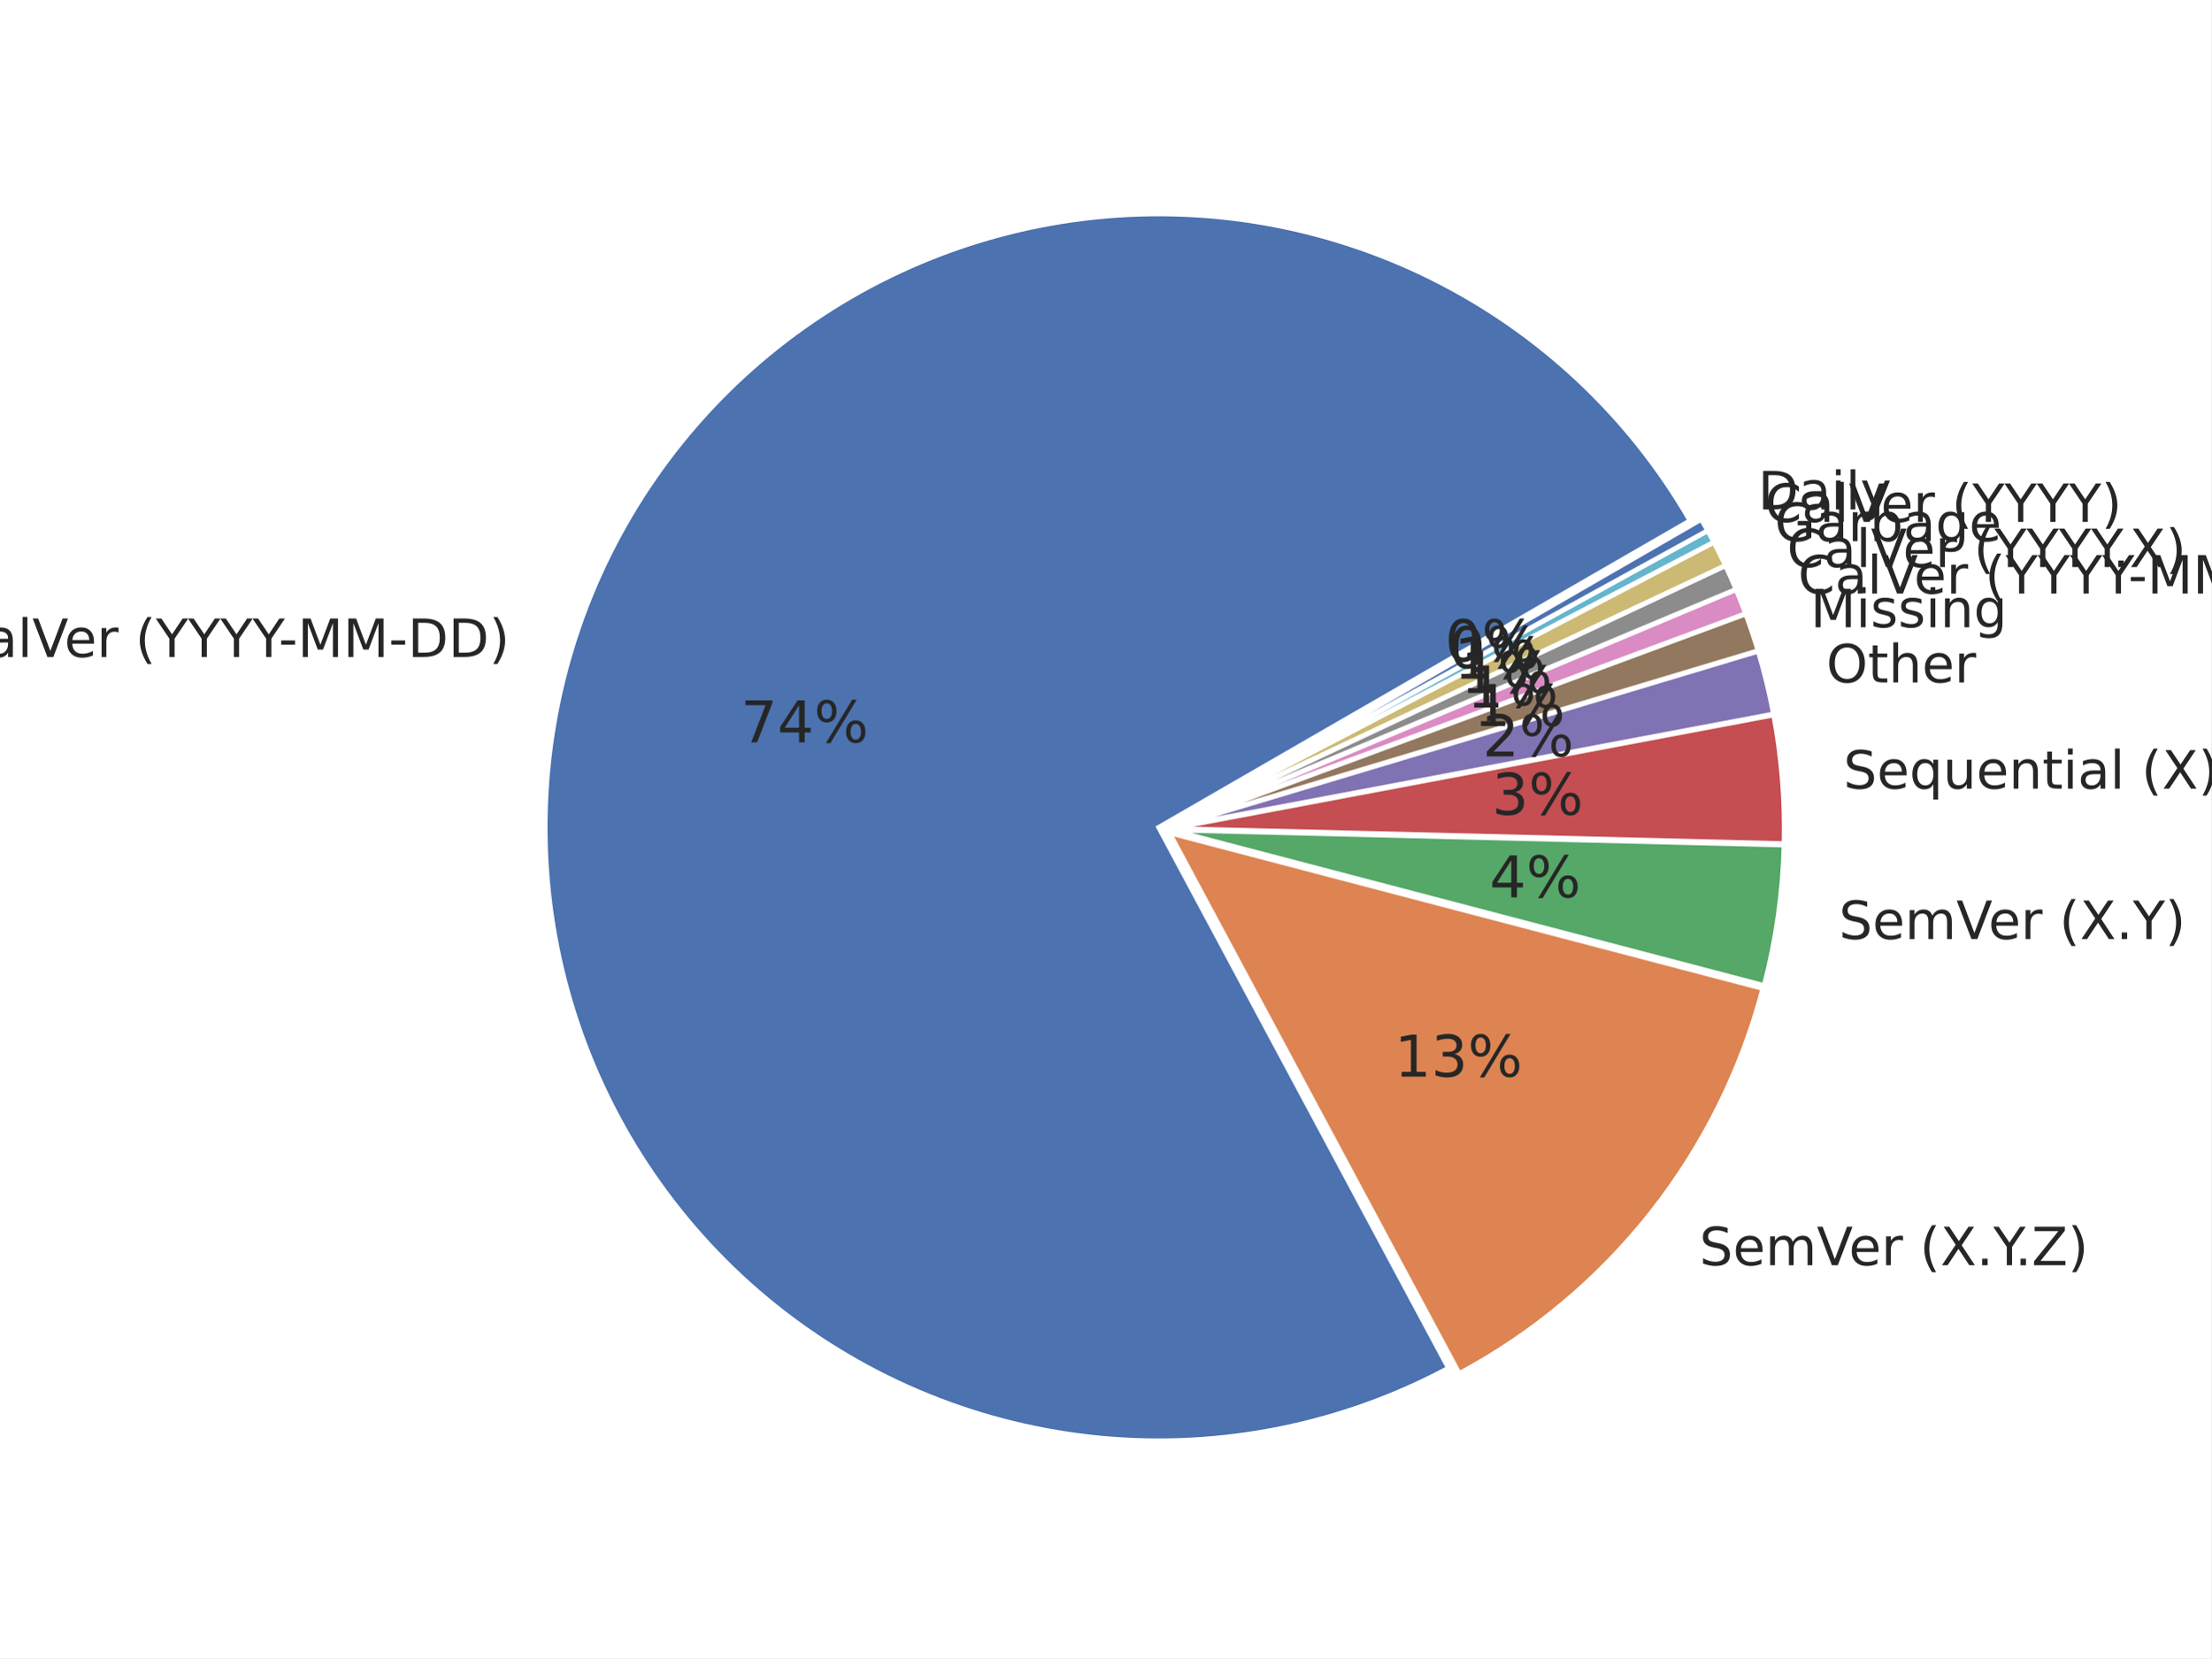
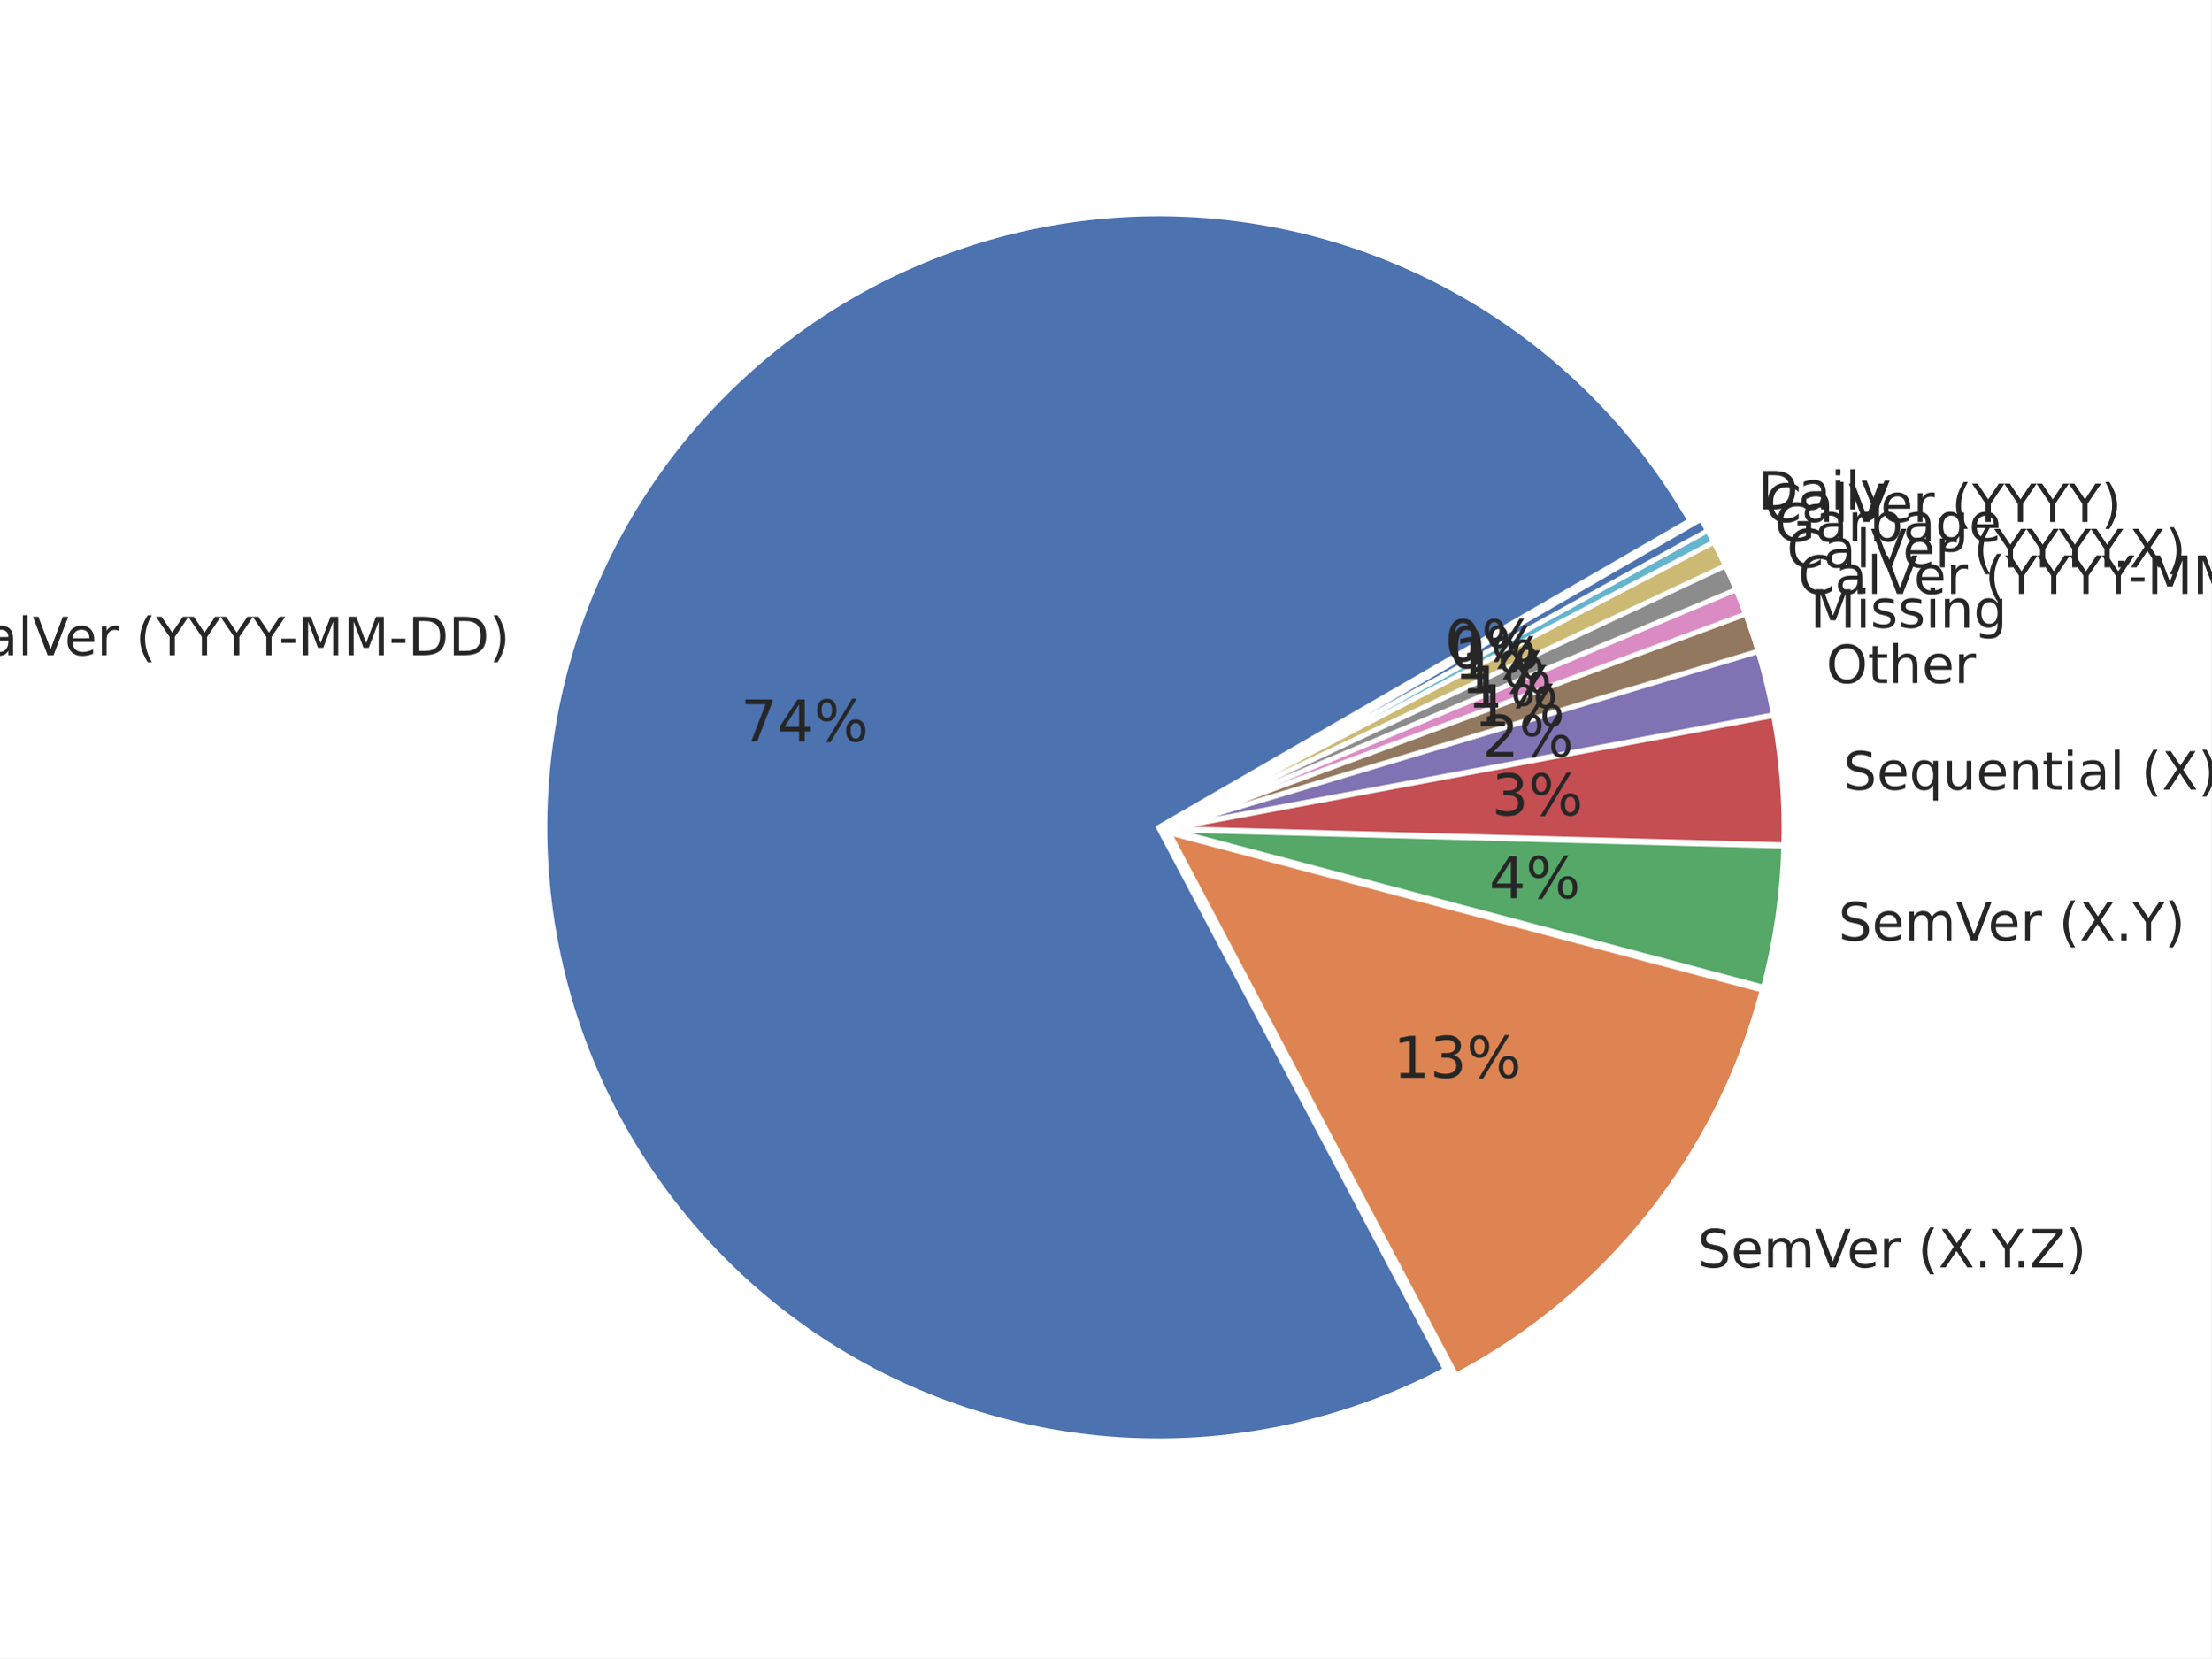
<svg xmlns="http://www.w3.org/2000/svg" xmlns:xlink="http://www.w3.org/1999/xlink" width="460.8pt" height="345.6pt" viewBox="0 0 460.8 345.6" version="1.1">
  <defs>
    <style type="text/css">*{stroke-linejoin: round; stroke-linecap: butt}</style>
  </defs>
  <g id="figure_1">
    <g id="patch_1">
      <path d="M 0 345.6  L 460.8 345.6  L 460.8 0  L 0 0  z " style="fill: #ffffff" />
    </g>
    <g id="axes_1">
      <g id="matplotlib.axis_1" />
      <g id="matplotlib.axis_2" />
      <g id="patch_2">
-         <path d="M 352.216 108.514  C 339.658 86.763 320.966 69.186 298.485 57.989  C 276.003 46.792 250.714 42.462 225.788 45.544  C 200.862 48.625 177.388 58.982 158.31 75.317  C 139.232 91.652 125.383 113.251 118.499 137.405  C 111.616 161.559 111.999 187.214 119.601 211.151  C 127.202 235.089 141.69 256.265 161.248 272.022  C 180.805 287.78 204.578 297.432 229.585 299.768  C 254.592 302.103 279.741 297.02 301.878 285.156  L 241.476 172.45  z " style="fill: #4c72b0; stroke: #ffffff; stroke-linejoin: miter" />
+         <path d="M 352.162 108.51  C 339.619 86.785 320.956 69.224 298.508 58.024  C 276.061 46.825 250.806 42.475 225.905 45.519  C 201.004 48.563 177.541 58.869 158.453 75.146  C 139.364 91.423 125.481 112.963 118.541 137.07  C 111.601 161.177 111.905 186.802 119.417 210.737  C 126.929 234.672 141.321 255.875 160.792 271.694  C 180.262 287.512 203.964 297.256 228.93 299.707  C 253.896 302.157 279.04 297.208 301.215 285.477  L 241.422 172.446  z " style="fill: #4c72b0; stroke: #ffffff; stroke-linejoin: miter" />
      </g>
      <g id="patch_3">
-         <path d="M 304.112 286.299  C 319.612 277.991 333.234 266.575 344.123 252.765  C 355.011 238.956 362.935 223.047 367.397 206.036  L 243.709 173.592  z " style="fill: #dd8452; stroke: #ffffff; stroke-linejoin: miter" />
+         <path d="M 303.445 286.627  C 319.043 278.376 332.765 266.984 343.746 253.171  C 354.727 239.359 362.732 223.421 367.254 206.365  L 243.652 173.596  z " style="fill: #dd8452; stroke: #ffffff; stroke-linejoin: miter" />
      </g>
      <g id="patch_4">
-         <path d="M 367.659 205.423  C 368.913 200.641 369.89 195.79 370.582 190.894  C 371.275 185.999 371.683 181.067 371.805 176.124  L 243.971 172.979  z " style="fill: #55a868; stroke: #ffffff; stroke-linejoin: miter" />
+         <path d="M 367.518 205.751  C 368.79 200.956 369.781 196.09 370.487 191.18  C 371.193 186.27 371.612 181.322 371.744 176.363  L 243.916 172.982  z " style="fill: #55a868; stroke: #ffffff; stroke-linejoin: miter" />
      </g>
      <g id="patch_5">
-         <path d="M 371.813 175.842  C 371.924 171.349 371.797 166.853 371.434 162.373  C 371.072 157.893 370.473 153.435 369.64 149.019  L 243.98 172.697  z " style="fill: #c44e52; stroke: #ffffff; stroke-linejoin: miter" />
+         <path d="M 371.753 176.08  C 371.872 171.572 371.753 167.06 371.395 162.565  C 371.038 158.069 370.443 153.596 369.613 149.163  L 243.925 172.699  z " style="fill: #c44e52; stroke: #ffffff; stroke-linejoin: miter" />
      </g>
      <g id="patch_6">
-         <path d="M 369.608 148.819  C 369.192 146.611 368.718 144.414 368.186 142.231  C 367.654 140.048 367.065 137.88 366.419 135.728  L 243.948 172.497  z " style="fill: #8172b3; stroke: #ffffff; stroke-linejoin: miter" />
+         <path d="M 369.581 148.963  C 369.166 146.747 368.692 144.543 368.161 142.352  C 367.629 140.161 367.04 137.984 366.393 135.824  L 243.893 172.499  z " style="fill: #8172b3; stroke: #ffffff; stroke-linejoin: miter" />
      </g>
      <g id="patch_7">
-         <path d="M 366.389 135.624  C 366.002 134.333 365.593 133.048 365.165 131.77  C 364.737 130.492 364.288 129.22 363.82 127.956  L 243.918 172.394  z " style="fill: #937860; stroke: #ffffff; stroke-linejoin: miter" />
+         <path d="M 366.363 135.72  C 365.975 134.425 365.567 133.135 365.138 131.852  C 364.709 130.569 364.26 129.294 363.791 128.025  L 243.863 172.395  z " style="fill: #937860; stroke: #ffffff; stroke-linejoin: miter" />
      </g>
      <g id="patch_8">
-         <path d="M 363.797 127.893  C 363.485 127.05 363.163 126.211 362.833 125.375  C 362.503 124.539 362.165 123.706 361.817 122.878  L 243.895 172.33  z " style="fill: #da8bc3; stroke: #ffffff; stroke-linejoin: miter" />
+         <path d="M 363.768 127.961  C 363.455 127.116 363.133 126.273 362.802 125.434  C 362.472 124.596 362.132 123.76 361.784 122.928  L 243.84 172.331  z " style="fill: #da8bc3; stroke: #ffffff; stroke-linejoin: miter" />
      </g>
      <g id="patch_9">
-         <path d="M 361.796 122.828  C 361.449 121.999 361.092 121.174 360.727 120.353  C 360.362 119.531 359.989 118.714 359.607 117.901  L 243.874 172.281  z " style="fill: #8c8c8c; stroke: #ffffff; stroke-linejoin: miter" />
+         <path d="M 361.763 122.879  C 361.414 122.047 361.057 121.219 360.691 120.395  C 360.325 119.57 359.951 118.75 359.567 117.934  L 243.819 172.281  z " style="fill: #8c8c8c; stroke: #ffffff; stroke-linejoin: miter" />
      </g>
      <g id="patch_10">
-         <path d="M 359.584 117.852  C 359.201 117.039 358.811 116.229 358.411 115.424  C 358.012 114.619 357.604 113.818 357.188 113.021  L 243.851 172.232  z " style="fill: #ccb974; stroke: #ffffff; stroke-linejoin: miter" />
+         <path d="M 359.544 117.885  C 359.161 117.069 358.769 116.256 358.369 115.449  C 357.968 114.641 357.559 113.837 357.142 113.038  L 243.796 172.232  z " style="fill: #ccb974; stroke: #ffffff; stroke-linejoin: miter" />
      </g>
      <g id="patch_11">
-         <path d="M 357.17 112.985  C 356.962 112.587 356.751 112.19 356.539 111.794  C 356.327 111.398 356.113 111.003 355.896 110.609  L 243.832 172.196  z " style="fill: #64b5cd; stroke: #ffffff; stroke-linejoin: miter" />
+         <path d="M 357.123 113.002  C 356.915 112.602 356.704 112.203 356.491 111.806  C 356.278 111.409 356.063 111.012 355.846 110.617  L 243.778 172.196  z " style="fill: #64b5cd; stroke: #ffffff; stroke-linejoin: miter" />
      </g>
      <g id="patch_12">
-         <path d="M 355.883 110.585  C 355.667 110.192 355.448 109.799 355.228 109.407  C 355.007 109.016 354.785 108.626 354.56 108.236  L 243.819 172.172  z " style="fill: #4c72b0; stroke: #ffffff; stroke-linejoin: miter" />
+         <path d="M 355.833 110.593  C 355.616 110.198 355.397 109.804 355.175 109.411  C 354.954 109.019 354.731 108.627 354.505 108.236  L 243.765 172.172  z " style="fill: #4c72b0; stroke: #ffffff; stroke-linejoin: miter" />
      </g>
      <g id="text_1">
-         <g style="fill: #262626" transform="translate(-10.74535 136.9357) scale(0.11 -0.11)">
+         <g style="fill: #262626" transform="translate(-10.69458 136.5676) scale(0.11 -0.11)">
          <defs>
            <path id="DejaVuSans-43" d="M 4122 4306  L 4122 3641  Q 3803 3938 3442 4084  Q 3081 4231 2675 4231  Q 1875 4231 1450 3742  Q 1025 3253 1025 2328  Q 1025 1406 1450 917  Q 1875 428 2675 428  Q 3081 428 3442 575  Q 3803 722 4122 1019  L 4122 359  Q 3791 134 3420 21  Q 3050 -91 2638 -91  Q 1578 -91 968 557  Q 359 1206 359 2328  Q 359 3453 968 4101  Q 1578 4750 2638 4750  Q 3056 4750 3426 4639  Q 3797 4528 4122 4306  z " transform="scale(0.015625)" />
            <path id="DejaVuSans-61" d="M 2194 1759  Q 1497 1759 1228 1600  Q 959 1441 959 1056  Q 959 750 1161 570  Q 1363 391 1709 391  Q 2188 391 2477 730  Q 2766 1069 2766 1631  L 2766 1759  L 2194 1759  z M 3341 1997  L 3341 0  L 2766 0  L 2766 531  Q 2569 213 2275 61  Q 1981 -91 1556 -91  Q 1019 -91 701 211  Q 384 513 384 1019  Q 384 1609 779 1909  Q 1175 2209 1959 2209  L 2766 2209  L 2766 2266  Q 2766 2663 2505 2880  Q 2244 3097 1772 3097  Q 1472 3097 1187 3025  Q 903 2953 641 2809  L 641 3341  Q 956 3463 1253 3523  Q 1550 3584 1831 3584  Q 2591 3584 2966 3190  Q 3341 2797 3341 1997  z " transform="scale(0.015625)" />
            <path id="DejaVuSans-6c" d="M 603 4863  L 1178 4863  L 1178 0  L 603 0  L 603 4863  z " transform="scale(0.015625)" />
            <path id="DejaVuSans-56" d="M 1831 0  L 50 4666  L 709 4666  L 2188 738  L 3669 4666  L 4325 4666  L 2547 0  L 1831 0  z " transform="scale(0.015625)" />
            <path id="DejaVuSans-65" d="M 3597 1894  L 3597 1613  L 953 1613  Q 991 1019 1311 708  Q 1631 397 2203 397  Q 2534 397 2845 478  Q 3156 559 3463 722  L 3463 178  Q 3153 47 2828 -22  Q 2503 -91 2169 -91  Q 1331 -91 842 396  Q 353 884 353 1716  Q 353 2575 817 3079  Q 1281 3584 2069 3584  Q 2775 3584 3186 3129  Q 3597 2675 3597 1894  z M 3022 2063  Q 3016 2534 2758 2815  Q 2500 3097 2075 3097  Q 1594 3097 1305 2825  Q 1016 2553 972 2059  L 3022 2063  z " transform="scale(0.015625)" />
            <path id="DejaVuSans-72" d="M 2631 2963  Q 2534 3019 2420 3045  Q 2306 3072 2169 3072  Q 1681 3072 1420 2755  Q 1159 2438 1159 1844  L 1159 0  L 581 0  L 581 3500  L 1159 3500  L 1159 2956  Q 1341 3275 1631 3429  Q 1922 3584 2338 3584  Q 2397 3584 2469 3576  Q 2541 3569 2628 3553  L 2631 2963  z " transform="scale(0.015625)" />
            <path id="DejaVuSans-20" transform="scale(0.015625)" />
            <path id="DejaVuSans-28" d="M 1984 4856  Q 1566 4138 1362 3434  Q 1159 2731 1159 2009  Q 1159 1288 1364 580  Q 1569 -128 1984 -844  L 1484 -844  Q 1016 -109 783 600  Q 550 1309 550 2009  Q 550 2706 781 3412  Q 1013 4119 1484 4856  L 1984 4856  z " transform="scale(0.015625)" />
            <path id="DejaVuSans-59" d="M -13 4666  L 666 4666  L 1959 2747  L 3244 4666  L 3922 4666  L 2272 2222  L 2272 0  L 1638 0  L 1638 2222  L -13 4666  z " transform="scale(0.015625)" />
            <path id="DejaVuSans-2d" d="M 313 2009  L 1997 2009  L 1997 1497  L 313 1497  L 313 2009  z " transform="scale(0.015625)" />
            <path id="DejaVuSans-4d" d="M 628 4666  L 1569 4666  L 2759 1491  L 3956 4666  L 4897 4666  L 4897 0  L 4281 0  L 4281 4097  L 3078 897  L 2444 897  L 1241 4097  L 1241 0  L 628 0  L 628 4666  z " transform="scale(0.015625)" />
            <path id="DejaVuSans-44" d="M 1259 4147  L 1259 519  L 2022 519  Q 2988 519 3436 956  Q 3884 1394 3884 2338  Q 3884 3275 3436 3711  Q 2988 4147 2022 4147  L 1259 4147  z M 628 4666  L 1925 4666  Q 3281 4666 3915 4102  Q 4550 3538 4550 2338  Q 4550 1131 3912 565  Q 3275 0 1925 0  L 628 0  L 628 4666  z " transform="scale(0.015625)" />
            <path id="DejaVuSans-29" d="M 513 4856  L 1013 4856  Q 1481 4119 1714 3412  Q 1947 2706 1947 2009  Q 1947 1309 1714 600  Q 1481 -109 1013 -844  L 513 -844  Q 928 -128 1133 580  Q 1338 1288 1338 2009  Q 1338 2731 1133 3434  Q 928 4138 513 4856  z " transform="scale(0.015625)" />
          </defs>
          <use xlink:href="#DejaVuSans-43" />
          <use xlink:href="#DejaVuSans-61" x="69.824" />
          <use xlink:href="#DejaVuSans-6c" x="131.104" />
          <use xlink:href="#DejaVuSans-56" x="158.887" />
          <use xlink:href="#DejaVuSans-65" x="219.545" />
          <use xlink:href="#DejaVuSans-72" x="281.068" />
          <use xlink:href="#DejaVuSans-20" x="322.182" />
          <use xlink:href="#DejaVuSans-28" x="353.969" />
          <use xlink:href="#DejaVuSans-59" x="392.982" />
          <use xlink:href="#DejaVuSans-59" x="454.066" />
          <use xlink:href="#DejaVuSans-59" x="515.15" />
          <use xlink:href="#DejaVuSans-59" x="576.234" />
          <use xlink:href="#DejaVuSans-2d" x="625.443" />
          <use xlink:href="#DejaVuSans-4d" x="661.527" />
          <use xlink:href="#DejaVuSans-4d" x="747.807" />
          <use xlink:href="#DejaVuSans-2d" x="834.086" />
          <use xlink:href="#DejaVuSans-44" x="870.17" />
          <use xlink:href="#DejaVuSans-44" x="947.172" />
          <use xlink:href="#DejaVuSans-29" x="1024.174" />
        </g>
      </g>
      <g id="text_2">
-         <g style="fill: #262626" transform="translate(154.3539 154.734) scale(0.12 -0.12)">
+         <g style="fill: #262626" transform="translate(154.3572 154.5317) scale(0.12 -0.12)">
          <defs>
            <path id="DejaVuSans-37" d="M 525 4666  L 3525 4666  L 3525 4397  L 1831 0  L 1172 0  L 2766 4134  L 525 4134  L 525 4666  z " transform="scale(0.015625)" />
            <path id="DejaVuSans-34" d="M 2419 4116  L 825 1625  L 2419 1625  L 2419 4116  z M 2253 4666  L 3047 4666  L 3047 1625  L 3713 1625  L 3713 1100  L 3047 1100  L 3047 0  L 2419 0  L 2419 1100  L 313 1100  L 313 1709  L 2253 4666  z " transform="scale(0.015625)" />
            <path id="DejaVuSans-25" d="M 4653 2053  Q 4381 2053 4226 1822  Q 4072 1591 4072 1178  Q 4072 772 4226 539  Q 4381 306 4653 306  Q 4919 306 5073 539  Q 5228 772 5228 1178  Q 5228 1588 5073 1820  Q 4919 2053 4653 2053  z M 4653 2450  Q 5147 2450 5437 2106  Q 5728 1763 5728 1178  Q 5728 594 5436 251  Q 5144 -91 4653 -91  Q 4153 -91 3862 251  Q 3572 594 3572 1178  Q 3572 1766 3864 2108  Q 4156 2450 4653 2450  z M 1428 4353  Q 1159 4353 1004 4120  Q 850 3888 850 3481  Q 850 3069 1003 2837  Q 1156 2606 1428 2606  Q 1700 2606 1854 2837  Q 2009 3069 2009 3481  Q 2009 3884 1853 4118  Q 1697 4353 1428 4353  z M 4250 4750  L 4750 4750  L 1831 -91  L 1331 -91  L 4250 4750  z M 1428 4750  Q 1922 4750 2215 4408  Q 2509 4066 2509 3481  Q 2509 2891 2217 2550  Q 1925 2209 1428 2209  Q 931 2209 642 2551  Q 353 2894 353 3481  Q 353 4063 643 4406  Q 934 4750 1428 4750  z " transform="scale(0.015625)" />
          </defs>
          <use xlink:href="#DejaVuSans-37" />
          <use xlink:href="#DejaVuSans-34" x="63.623" />
          <use xlink:href="#DejaVuSans-25" x="127.246" />
        </g>
      </g>
      <g id="text_3">
-         <g style="fill: #262626" transform="translate(354.1638 263.718) scale(0.11 -0.11)">
+         <g style="fill: #262626" transform="translate(353.7558 264.1643) scale(0.11 -0.11)">
          <defs>
            <path id="DejaVuSans-53" d="M 3425 4513  L 3425 3897  Q 3066 4069 2747 4153  Q 2428 4238 2131 4238  Q 1616 4238 1336 4038  Q 1056 3838 1056 3469  Q 1056 3159 1242 3001  Q 1428 2844 1947 2747  L 2328 2669  Q 3034 2534 3370 2195  Q 3706 1856 3706 1288  Q 3706 609 3251 259  Q 2797 -91 1919 -91  Q 1588 -91 1214 -16  Q 841 59 441 206  L 441 856  Q 825 641 1194 531  Q 1563 422 1919 422  Q 2459 422 2753 634  Q 3047 847 3047 1241  Q 3047 1584 2836 1778  Q 2625 1972 2144 2069  L 1759 2144  Q 1053 2284 737 2584  Q 422 2884 422 3419  Q 422 4038 858 4394  Q 1294 4750 2059 4750  Q 2388 4750 2728 4690  Q 3069 4631 3425 4513  z " transform="scale(0.015625)" />
            <path id="DejaVuSans-6d" d="M 3328 2828  Q 3544 3216 3844 3400  Q 4144 3584 4550 3584  Q 5097 3584 5394 3201  Q 5691 2819 5691 2113  L 5691 0  L 5113 0  L 5113 2094  Q 5113 2597 4934 2840  Q 4756 3084 4391 3084  Q 3944 3084 3684 2787  Q 3425 2491 3425 1978  L 3425 0  L 2847 0  L 2847 2094  Q 2847 2600 2669 2842  Q 2491 3084 2119 3084  Q 1678 3084 1418 2786  Q 1159 2488 1159 1978  L 1159 0  L 581 0  L 581 3500  L 1159 3500  L 1159 2956  Q 1356 3278 1631 3431  Q 1906 3584 2284 3584  Q 2666 3584 2933 3390  Q 3200 3197 3328 2828  z " transform="scale(0.015625)" />
            <path id="DejaVuSans-58" d="M 403 4666  L 1081 4666  L 2241 2931  L 3406 4666  L 4084 4666  L 2584 2425  L 4184 0  L 3506 0  L 2194 1984  L 872 0  L 191 0  L 1856 2491  L 403 4666  z " transform="scale(0.015625)" />
            <path id="DejaVuSans-2e" d="M 684 794  L 1344 794  L 1344 0  L 684 0  L 684 794  z " transform="scale(0.015625)" />
            <path id="DejaVuSans-5a" d="M 359 4666  L 4025 4666  L 4025 4184  L 1075 531  L 4097 531  L 4097 0  L 288 0  L 288 481  L 3238 4134  L 359 4134  L 359 4666  z " transform="scale(0.015625)" />
          </defs>
          <use xlink:href="#DejaVuSans-53" />
          <use xlink:href="#DejaVuSans-65" x="63.477" />
          <use xlink:href="#DejaVuSans-6d" x="125" />
          <use xlink:href="#DejaVuSans-56" x="222.412" />
          <use xlink:href="#DejaVuSans-65" x="283.07" />
          <use xlink:href="#DejaVuSans-72" x="344.594" />
          <use xlink:href="#DejaVuSans-20" x="385.707" />
          <use xlink:href="#DejaVuSans-28" x="417.494" />
          <use xlink:href="#DejaVuSans-58" x="456.508" />
          <use xlink:href="#DejaVuSans-2e" x="525.014" />
          <use xlink:href="#DejaVuSans-59" x="556.801" />
          <use xlink:href="#DejaVuSans-2e" x="597.635" />
          <use xlink:href="#DejaVuSans-5a" x="629.422" />
          <use xlink:href="#DejaVuSans-29" x="697.928" />
        </g>
      </g>
      <g id="text_4">
-         <g style="fill: #262626" transform="translate(290.6213 224.4071) scale(0.12 -0.12)">
+         <g style="fill: #262626" transform="translate(290.3725 224.6524) scale(0.12 -0.12)">
          <defs>
            <path id="DejaVuSans-31" d="M 794 531  L 1825 531  L 1825 4091  L 703 3866  L 703 4441  L 1819 4666  L 2450 4666  L 2450 531  L 3481 531  L 3481 0  L 794 0  L 794 531  z " transform="scale(0.015625)" />
            <path id="DejaVuSans-33" d="M 2597 2516  Q 3050 2419 3304 2112  Q 3559 1806 3559 1356  Q 3559 666 3084 287  Q 2609 -91 1734 -91  Q 1441 -91 1130 -33  Q 819 25 488 141  L 488 750  Q 750 597 1062 519  Q 1375 441 1716 441  Q 2309 441 2620 675  Q 2931 909 2931 1356  Q 2931 1769 2642 2001  Q 2353 2234 1838 2234  L 1294 2234  L 1294 2753  L 1863 2753  Q 2328 2753 2575 2939  Q 2822 3125 2822 3475  Q 2822 3834 2567 4026  Q 2313 4219 1838 4219  Q 1578 4219 1281 4162  Q 984 4106 628 3988  L 628 4550  Q 988 4650 1302 4700  Q 1616 4750 1894 4750  Q 2613 4750 3031 4423  Q 3450 4097 3450 3541  Q 3450 3153 3228 2886  Q 3006 2619 2597 2516  z " transform="scale(0.015625)" />
          </defs>
          <use xlink:href="#DejaVuSans-31" />
          <use xlink:href="#DejaVuSans-33" x="63.623" />
          <use xlink:href="#DejaVuSans-25" x="127.246" />
        </g>
      </g>
      <g id="text_5">
-         <g style="fill: #262626" transform="translate(383.2433 195.721) scale(0.11 -0.11)">
+         <g style="fill: #262626" transform="translate(383.1438 196.0352) scale(0.11 -0.11)">
          <use xlink:href="#DejaVuSans-53" />
          <use xlink:href="#DejaVuSans-65" x="63.477" />
          <use xlink:href="#DejaVuSans-6d" x="125" />
          <use xlink:href="#DejaVuSans-56" x="222.412" />
          <use xlink:href="#DejaVuSans-65" x="283.07" />
          <use xlink:href="#DejaVuSans-72" x="344.594" />
          <use xlink:href="#DejaVuSans-20" x="385.707" />
          <use xlink:href="#DejaVuSans-28" x="417.494" />
          <use xlink:href="#DejaVuSans-58" x="456.508" />
          <use xlink:href="#DejaVuSans-2e" x="525.014" />
          <use xlink:href="#DejaVuSans-59" x="556.801" />
          <use xlink:href="#DejaVuSans-29" x="617.885" />
        </g>
      </g>
      <g id="text_6">
-         <g style="fill: #262626" transform="translate(310.4195 187.0394) scale(0.12 -0.12)">
+         <g style="fill: #262626" transform="translate(310.3402 187.2121) scale(0.12 -0.12)">
          <use xlink:href="#DejaVuSans-34" />
          <use xlink:href="#DejaVuSans-25" x="63.623" />
        </g>
      </g>
      <g id="text_7">
-         <g style="fill: #262626" transform="translate(384.1799 164.3758) scale(0.11 -0.11)">
+         <g style="fill: #262626" transform="translate(384.1421 164.5868) scale(0.11 -0.11)">
          <defs>
            <path id="DejaVuSans-71" d="M 947 1747  Q 947 1113 1208 752  Q 1469 391 1925 391  Q 2381 391 2643 752  Q 2906 1113 2906 1747  Q 2906 2381 2643 2742  Q 2381 3103 1925 3103  Q 1469 3103 1208 2742  Q 947 2381 947 1747  z M 2906 525  Q 2725 213 2448 61  Q 2172 -91 1784 -91  Q 1150 -91 751 415  Q 353 922 353 1747  Q 353 2572 751 3078  Q 1150 3584 1784 3584  Q 2172 3584 2448 3432  Q 2725 3281 2906 2969  L 2906 3500  L 3481 3500  L 3481 -1331  L 2906 -1331  L 2906 525  z " transform="scale(0.015625)" />
            <path id="DejaVuSans-75" d="M 544 1381  L 544 3500  L 1119 3500  L 1119 1403  Q 1119 906 1312 657  Q 1506 409 1894 409  Q 2359 409 2629 706  Q 2900 1003 2900 1516  L 2900 3500  L 3475 3500  L 3475 0  L 2900 0  L 2900 538  Q 2691 219 2414 64  Q 2138 -91 1772 -91  Q 1169 -91 856 284  Q 544 659 544 1381  z M 1991 3584  L 1991 3584  z " transform="scale(0.015625)" />
            <path id="DejaVuSans-6e" d="M 3513 2113  L 3513 0  L 2938 0  L 2938 2094  Q 2938 2591 2744 2837  Q 2550 3084 2163 3084  Q 1697 3084 1428 2787  Q 1159 2491 1159 1978  L 1159 0  L 581 0  L 581 3500  L 1159 3500  L 1159 2956  Q 1366 3272 1645 3428  Q 1925 3584 2291 3584  Q 2894 3584 3203 3211  Q 3513 2838 3513 2113  z " transform="scale(0.015625)" />
            <path id="DejaVuSans-74" d="M 1172 4494  L 1172 3500  L 2356 3500  L 2356 3053  L 1172 3053  L 1172 1153  Q 1172 725 1289 603  Q 1406 481 1766 481  L 2356 481  L 2356 0  L 1766 0  Q 1100 0 847 248  Q 594 497 594 1153  L 594 3053  L 172 3053  L 172 3500  L 594 3500  L 594 4494  L 1172 4494  z " transform="scale(0.015625)" />
            <path id="DejaVuSans-69" d="M 603 3500  L 1178 3500  L 1178 0  L 603 0  L 603 3500  z M 603 4863  L 1178 4863  L 1178 4134  L 603 4134  L 603 4863  z " transform="scale(0.015625)" />
          </defs>
          <use xlink:href="#DejaVuSans-53" />
          <use xlink:href="#DejaVuSans-65" x="63.477" />
          <use xlink:href="#DejaVuSans-71" x="125" />
          <use xlink:href="#DejaVuSans-75" x="188.477" />
          <use xlink:href="#DejaVuSans-65" x="251.855" />
          <use xlink:href="#DejaVuSans-6e" x="313.379" />
          <use xlink:href="#DejaVuSans-74" x="376.758" />
          <use xlink:href="#DejaVuSans-69" x="415.967" />
          <use xlink:href="#DejaVuSans-61" x="443.75" />
          <use xlink:href="#DejaVuSans-6c" x="505.029" />
          <use xlink:href="#DejaVuSans-20" x="532.812" />
          <use xlink:href="#DejaVuSans-28" x="564.6" />
          <use xlink:href="#DejaVuSans-58" x="603.613" />
          <use xlink:href="#DejaVuSans-29" x="672.119" />
        </g>
      </g>
      <g id="text_8">
-         <g style="fill: #262626" transform="translate(310.9341 169.8137) scale(0.12 -0.12)">
+         <g style="fill: #262626" transform="translate(310.8888 169.9297) scale(0.12 -0.12)">
          <use xlink:href="#DejaVuSans-33" />
          <use xlink:href="#DejaVuSans-25" x="63.623" />
        </g>
      </g>
      <g id="text_9">
-         <g style="fill: #262626" transform="translate(380.6101 142.24) scale(0.11 -0.11)">
+         <g style="fill: #262626" transform="translate(380.5875 142.3722) scale(0.11 -0.11)">
          <defs>
            <path id="DejaVuSans-4f" d="M 2522 4238  Q 1834 4238 1429 3725  Q 1025 3213 1025 2328  Q 1025 1447 1429 934  Q 1834 422 2522 422  Q 3209 422 3611 934  Q 4013 1447 4013 2328  Q 4013 3213 3611 3725  Q 3209 4238 2522 4238  z M 2522 4750  Q 3503 4750 4090 4092  Q 4678 3434 4678 2328  Q 4678 1225 4090 567  Q 3503 -91 2522 -91  Q 1538 -91 948 565  Q 359 1222 359 2328  Q 359 3434 948 4092  Q 1538 4750 2522 4750  z " transform="scale(0.015625)" />
            <path id="DejaVuSans-68" d="M 3513 2113  L 3513 0  L 2938 0  L 2938 2094  Q 2938 2591 2744 2837  Q 2550 3084 2163 3084  Q 1697 3084 1428 2787  Q 1159 2491 1159 1978  L 1159 0  L 581 0  L 581 4863  L 1159 4863  L 1159 2956  Q 1366 3272 1645 3428  Q 1925 3584 2291 3584  Q 2894 3584 3203 3211  Q 3513 2838 3513 2113  z " transform="scale(0.015625)" />
          </defs>
          <use xlink:href="#DejaVuSans-4f" />
          <use xlink:href="#DejaVuSans-74" x="78.711" />
          <use xlink:href="#DejaVuSans-68" x="117.92" />
          <use xlink:href="#DejaVuSans-65" x="181.299" />
          <use xlink:href="#DejaVuSans-72" x="242.822" />
        </g>
      </g>
      <g id="text_10">
-         <g style="fill: #262626" transform="translate(308.9724 157.649) scale(0.12 -0.12)">
+         <g style="fill: #262626" transform="translate(308.9354 157.7216) scale(0.12 -0.12)">
          <defs>
            <path id="DejaVuSans-32" d="M 1228 531  L 3431 531  L 3431 0  L 469 0  L 469 531  Q 828 903 1448 1529  Q 2069 2156 2228 2338  Q 2531 2678 2651 2914  Q 2772 3150 2772 3378  Q 2772 3750 2511 3984  Q 2250 4219 1831 4219  Q 1534 4219 1204 4116  Q 875 4013 500 3803  L 500 4441  Q 881 4594 1212 4672  Q 1544 4750 1819 4750  Q 2544 4750 2975 4387  Q 3406 4025 3406 3419  Q 3406 3131 3298 2873  Q 3191 2616 2906 2266  Q 2828 2175 2409 1742  Q 1991 1309 1228 531  z " transform="scale(0.015625)" />
          </defs>
          <use xlink:href="#DejaVuSans-32" />
          <use xlink:href="#DejaVuSans-25" x="63.623" />
        </g>
      </g>
      <g id="text_11">
-         <g style="fill: #262626" transform="translate(377.2899 130.7426) scale(0.11 -0.11)">
+         <g style="fill: #262626" transform="translate(377.2656 130.8333) scale(0.11 -0.11)">
          <defs>
            <path id="DejaVuSans-73" d="M 2834 3397  L 2834 2853  Q 2591 2978 2328 3040  Q 2066 3103 1784 3103  Q 1356 3103 1142 2972  Q 928 2841 928 2578  Q 928 2378 1081 2264  Q 1234 2150 1697 2047  L 1894 2003  Q 2506 1872 2764 1633  Q 3022 1394 3022 966  Q 3022 478 2636 193  Q 2250 -91 1575 -91  Q 1294 -91 989 -36  Q 684 19 347 128  L 347 722  Q 666 556 975 473  Q 1284 391 1588 391  Q 1994 391 2212 530  Q 2431 669 2431 922  Q 2431 1156 2273 1281  Q 2116 1406 1581 1522  L 1381 1569  Q 847 1681 609 1914  Q 372 2147 372 2553  Q 372 3047 722 3315  Q 1072 3584 1716 3584  Q 2034 3584 2315 3537  Q 2597 3491 2834 3397  z " transform="scale(0.015625)" />
            <path id="DejaVuSans-67" d="M 2906 1791  Q 2906 2416 2648 2759  Q 2391 3103 1925 3103  Q 1463 3103 1205 2759  Q 947 2416 947 1791  Q 947 1169 1205 825  Q 1463 481 1925 481  Q 2391 481 2648 825  Q 2906 1169 2906 1791  z M 3481 434  Q 3481 -459 3084 -895  Q 2688 -1331 1869 -1331  Q 1566 -1331 1297 -1286  Q 1028 -1241 775 -1147  L 775 -588  Q 1028 -725 1275 -790  Q 1522 -856 1778 -856  Q 2344 -856 2625 -561  Q 2906 -266 2906 331  L 2906 616  Q 2728 306 2450 153  Q 2172 0 1784 0  Q 1141 0 747 490  Q 353 981 353 1791  Q 353 2603 747 3093  Q 1141 3584 1784 3584  Q 2172 3584 2450 3431  Q 2728 3278 2906 2969  L 2906 3500  L 3481 3500  L 3481 434  z " transform="scale(0.015625)" />
          </defs>
          <use xlink:href="#DejaVuSans-4d" />
          <use xlink:href="#DejaVuSans-69" x="86.279" />
          <use xlink:href="#DejaVuSans-73" x="114.062" />
          <use xlink:href="#DejaVuSans-73" x="166.162" />
          <use xlink:href="#DejaVuSans-69" x="218.262" />
          <use xlink:href="#DejaVuSans-6e" x="246.045" />
          <use xlink:href="#DejaVuSans-67" x="309.424" />
        </g>
      </g>
      <g id="text_12">
-         <g style="fill: #262626" transform="translate(307.1478 151.3306) scale(0.12 -0.12)">
+         <g style="fill: #262626" transform="translate(307.1098 151.3804) scale(0.12 -0.12)">
          <use xlink:href="#DejaVuSans-31" />
          <use xlink:href="#DejaVuSans-25" x="63.623" />
        </g>
      </g>
      <g id="text_13">
-         <g style="fill: #262626" transform="translate(374.7272 123.7144) scale(0.11 -0.11)">
+         <g style="fill: #262626" transform="translate(374.6984 123.7801) scale(0.11 -0.11)">
          <use xlink:href="#DejaVuSans-43" />
          <use xlink:href="#DejaVuSans-61" x="69.824" />
          <use xlink:href="#DejaVuSans-6c" x="131.104" />
          <use xlink:href="#DejaVuSans-56" x="158.887" />
          <use xlink:href="#DejaVuSans-65" x="219.545" />
          <use xlink:href="#DejaVuSans-72" x="281.068" />
          <use xlink:href="#DejaVuSans-20" x="322.182" />
          <use xlink:href="#DejaVuSans-28" x="353.969" />
          <use xlink:href="#DejaVuSans-59" x="392.982" />
          <use xlink:href="#DejaVuSans-59" x="454.066" />
          <use xlink:href="#DejaVuSans-59" x="515.15" />
          <use xlink:href="#DejaVuSans-59" x="576.234" />
          <use xlink:href="#DejaVuSans-2d" x="625.443" />
          <use xlink:href="#DejaVuSans-4d" x="661.527" />
          <use xlink:href="#DejaVuSans-4d" x="747.807" />
          <use xlink:href="#DejaVuSans-29" x="834.086" />
        </g>
      </g>
      <g id="text_14">
-         <g style="fill: #262626" transform="translate(305.7394 147.4682) scale(0.12 -0.12)">
+         <g style="fill: #262626" transform="translate(305.699 147.5043) scale(0.12 -0.12)">
          <use xlink:href="#DejaVuSans-31" />
          <use xlink:href="#DejaVuSans-25" x="63.623" />
        </g>
      </g>
      <g id="text_15">
-         <g style="fill: #262626" transform="translate(372.4127 118.1953) scale(0.11 -0.11)">
+         <g style="fill: #262626" transform="translate(372.3784 118.2412) scale(0.11 -0.11)">
          <use xlink:href="#DejaVuSans-43" />
          <use xlink:href="#DejaVuSans-61" x="69.824" />
          <use xlink:href="#DejaVuSans-6c" x="131.104" />
          <use xlink:href="#DejaVuSans-56" x="158.887" />
          <use xlink:href="#DejaVuSans-65" x="219.545" />
          <use xlink:href="#DejaVuSans-72" x="281.068" />
          <use xlink:href="#DejaVuSans-20" x="322.182" />
          <use xlink:href="#DejaVuSans-28" x="353.969" />
          <use xlink:href="#DejaVuSans-59" x="392.982" />
          <use xlink:href="#DejaVuSans-59" x="454.066" />
          <use xlink:href="#DejaVuSans-59" x="515.15" />
          <use xlink:href="#DejaVuSans-59" x="576.234" />
          <use xlink:href="#DejaVuSans-2e" x="617.068" />
          <use xlink:href="#DejaVuSans-58" x="648.855" />
          <use xlink:href="#DejaVuSans-29" x="717.361" />
        </g>
      </g>
      <g id="text_16">
-         <g style="fill: #262626" transform="translate(304.4675 144.4352) scale(0.12 -0.12)">
+         <g style="fill: #262626" transform="translate(304.424 144.4604) scale(0.12 -0.12)">
          <use xlink:href="#DejaVuSans-31" />
          <use xlink:href="#DejaVuSans-25" x="63.623" />
        </g>
      </g>
      <g id="text_17">
-         <g style="fill: #262626" transform="translate(369.8674 112.7785) scale(0.11 -0.11)">
+         <g style="fill: #262626" transform="translate(369.8262 112.8055) scale(0.11 -0.11)">
          <defs>
            <path id="DejaVuSans-47" d="M 3809 666  L 3809 1919  L 2778 1919  L 2778 2438  L 4434 2438  L 4434 434  Q 4069 175 3628 42  Q 3188 -91 2688 -91  Q 1594 -91 976 548  Q 359 1188 359 2328  Q 359 3472 976 4111  Q 1594 4750 2688 4750  Q 3144 4750 3555 4637  Q 3966 4525 4313 4306  L 4313 3634  Q 3963 3931 3569 4081  Q 3175 4231 2741 4231  Q 1884 4231 1454 3753  Q 1025 3275 1025 2328  Q 1025 1384 1454 906  Q 1884 428 2741 428  Q 3075 428 3337 486  Q 3600 544 3809 666  z " transform="scale(0.015625)" />
            <path id="DejaVuSans-62" d="M 3116 1747  Q 3116 2381 2855 2742  Q 2594 3103 2138 3103  Q 1681 3103 1420 2742  Q 1159 2381 1159 1747  Q 1159 1113 1420 752  Q 1681 391 2138 391  Q 2594 391 2855 752  Q 3116 1113 3116 1747  z M 1159 2969  Q 1341 3281 1617 3432  Q 1894 3584 2278 3584  Q 2916 3584 3314 3078  Q 3713 2572 3713 1747  Q 3713 922 3314 415  Q 2916 -91 2278 -91  Q 1894 -91 1617 61  Q 1341 213 1159 525  L 1159 0  L 581 0  L 581 4863  L 1159 4863  L 1159 2969  z " transform="scale(0.015625)" />
          </defs>
          <use xlink:href="#DejaVuSans-47" />
          <use xlink:href="#DejaVuSans-61" x="77.49" />
          <use xlink:href="#DejaVuSans-72" x="138.77" />
          <use xlink:href="#DejaVuSans-62" x="179.883" />
          <use xlink:href="#DejaVuSans-61" x="243.359" />
          <use xlink:href="#DejaVuSans-67" x="304.639" />
          <use xlink:href="#DejaVuSans-65" x="368.115" />
        </g>
      </g>
      <g id="text_18">
-         <g style="fill: #262626" transform="translate(303.0688 141.4584) scale(0.12 -0.12)">
+         <g style="fill: #262626" transform="translate(303.0215 141.4733) scale(0.12 -0.12)">
          <use xlink:href="#DejaVuSans-31" />
          <use xlink:href="#DejaVuSans-25" x="63.623" />
        </g>
      </g>
      <g id="text_19">
-         <g style="fill: #262626" transform="translate(367.8099 108.789) scale(0.11 -0.11)">
+         <g style="fill: #262626" transform="translate(367.7623 108.8022) scale(0.11 -0.11)">
          <use xlink:href="#DejaVuSans-43" />
          <use xlink:href="#DejaVuSans-61" x="69.824" />
          <use xlink:href="#DejaVuSans-6c" x="131.104" />
          <use xlink:href="#DejaVuSans-56" x="158.887" />
          <use xlink:href="#DejaVuSans-65" x="219.545" />
          <use xlink:href="#DejaVuSans-72" x="281.068" />
          <use xlink:href="#DejaVuSans-20" x="322.182" />
          <use xlink:href="#DejaVuSans-28" x="353.969" />
          <use xlink:href="#DejaVuSans-59" x="392.982" />
          <use xlink:href="#DejaVuSans-59" x="454.066" />
          <use xlink:href="#DejaVuSans-59" x="515.15" />
          <use xlink:href="#DejaVuSans-59" x="576.234" />
          <use xlink:href="#DejaVuSans-29" x="637.318" />
        </g>
      </g>
      <g id="text_20">
-         <g style="fill: #262626" transform="translate(301.938 139.266) scale(0.12 -0.12)">
+         <g style="fill: #262626" transform="translate(301.8873 139.2732) scale(0.12 -0.12)">
          <defs>
            <path id="DejaVuSans-30" d="M 2034 4250  Q 1547 4250 1301 3770  Q 1056 3291 1056 2328  Q 1056 1369 1301 889  Q 1547 409 2034 409  Q 2525 409 2770 889  Q 3016 1369 3016 2328  Q 3016 3291 2770 3770  Q 2525 4250 2034 4250  z M 2034 4750  Q 2819 4750 3233 4129  Q 3647 3509 3647 2328  Q 3647 1150 3233 529  Q 2819 -91 2034 -91  Q 1250 -91 836 529  Q 422 1150 422 2328  Q 422 3509 836 4129  Q 1250 4750 2034 4750  z " transform="scale(0.015625)" />
          </defs>
          <use xlink:href="#DejaVuSans-30" />
          <use xlink:href="#DejaVuSans-25" x="63.623" />
        </g>
      </g>
      <g id="text_21">
-         <g style="fill: #262626" transform="translate(366.3685 106.1663) scale(0.11 -0.11)">
+         <g style="fill: #262626" transform="translate(366.3163 106.1706) scale(0.11 -0.11)">
          <defs>
            <path id="DejaVuSans-79" d="M 2059 -325  Q 1816 -950 1584 -1140  Q 1353 -1331 966 -1331  L 506 -1331  L 506 -850  L 844 -850  Q 1081 -850 1212 -737  Q 1344 -625 1503 -206  L 1606 56  L 191 3500  L 800 3500  L 1894 763  L 2988 3500  L 3597 3500  L 2059 -325  z " transform="scale(0.015625)" />
          </defs>
          <use xlink:href="#DejaVuSans-44" />
          <use xlink:href="#DejaVuSans-61" x="77.002" />
          <use xlink:href="#DejaVuSans-69" x="138.281" />
          <use xlink:href="#DejaVuSans-6c" x="166.064" />
          <use xlink:href="#DejaVuSans-79" x="193.848" />
        </g>
      </g>
      <g id="text_22">
-         <g style="fill: #262626" transform="translate(301.1459 137.8247) scale(0.12 -0.12)">
+         <g style="fill: #262626" transform="translate(301.0926 137.8271) scale(0.12 -0.12)">
          <use xlink:href="#DejaVuSans-30" />
          <use xlink:href="#DejaVuSans-25" x="63.623" />
        </g>
      </g>
    </g>
  </g>
</svg>
